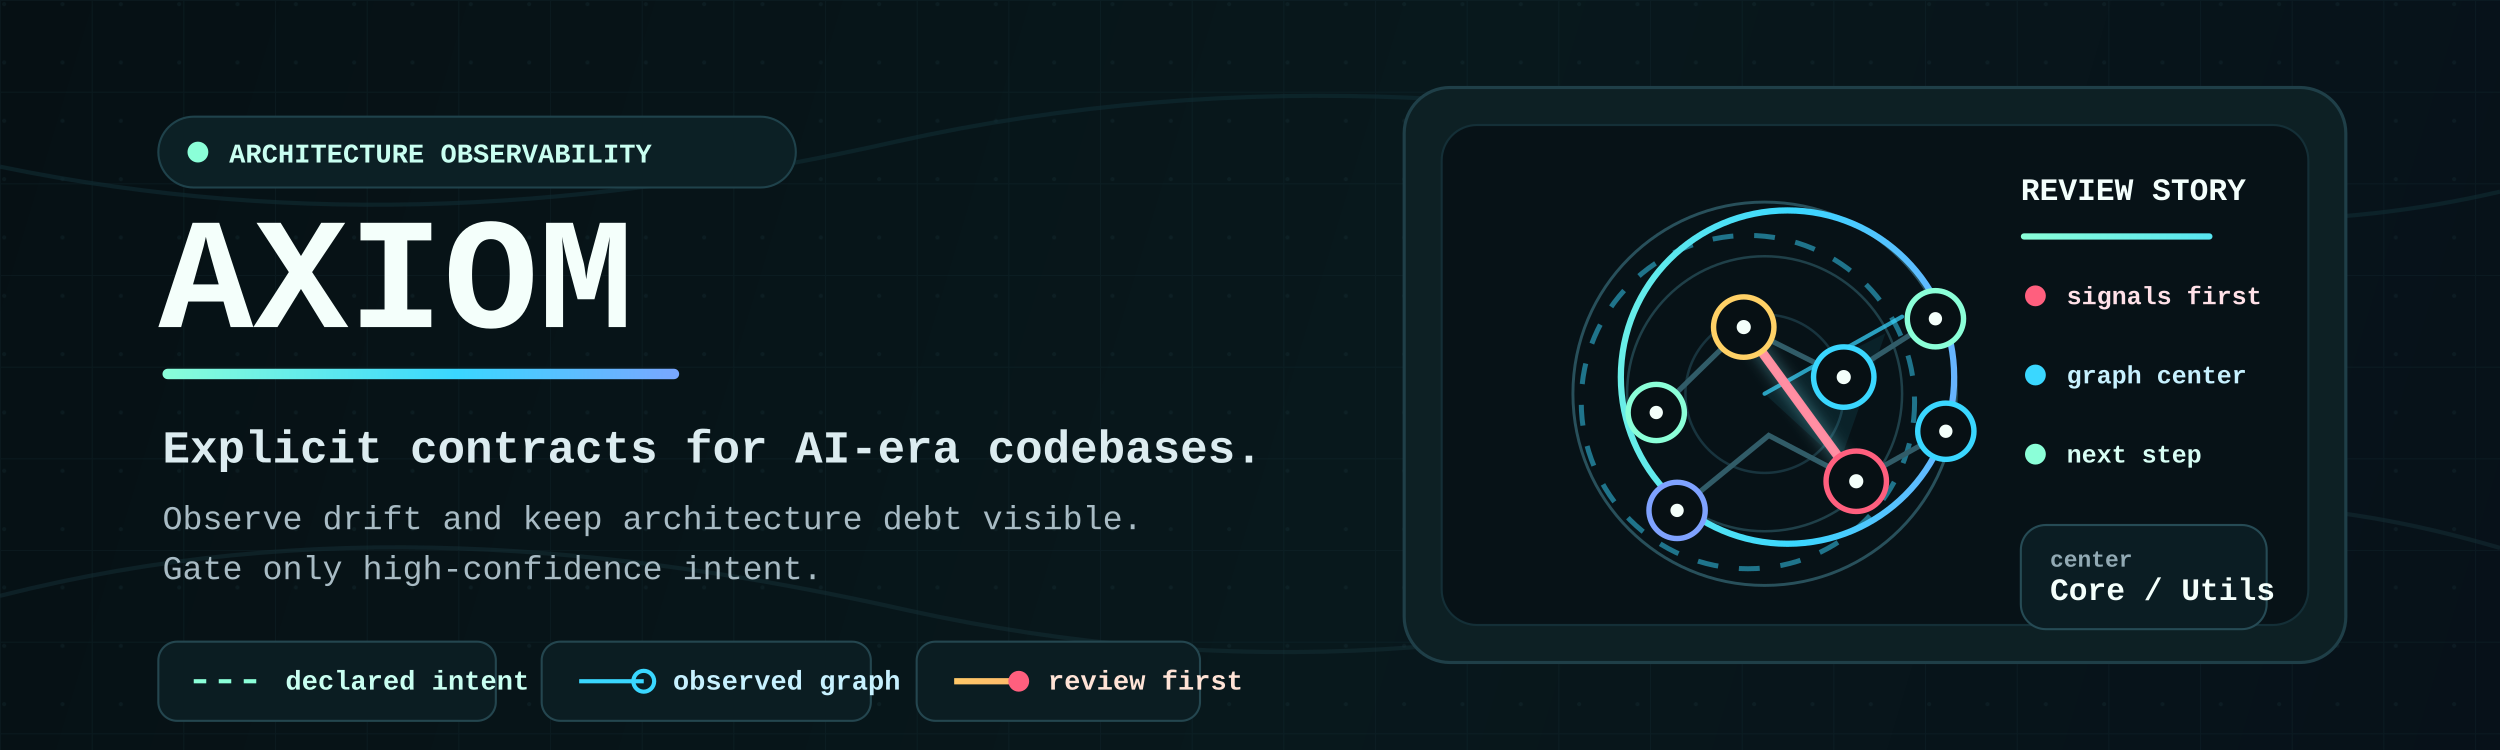
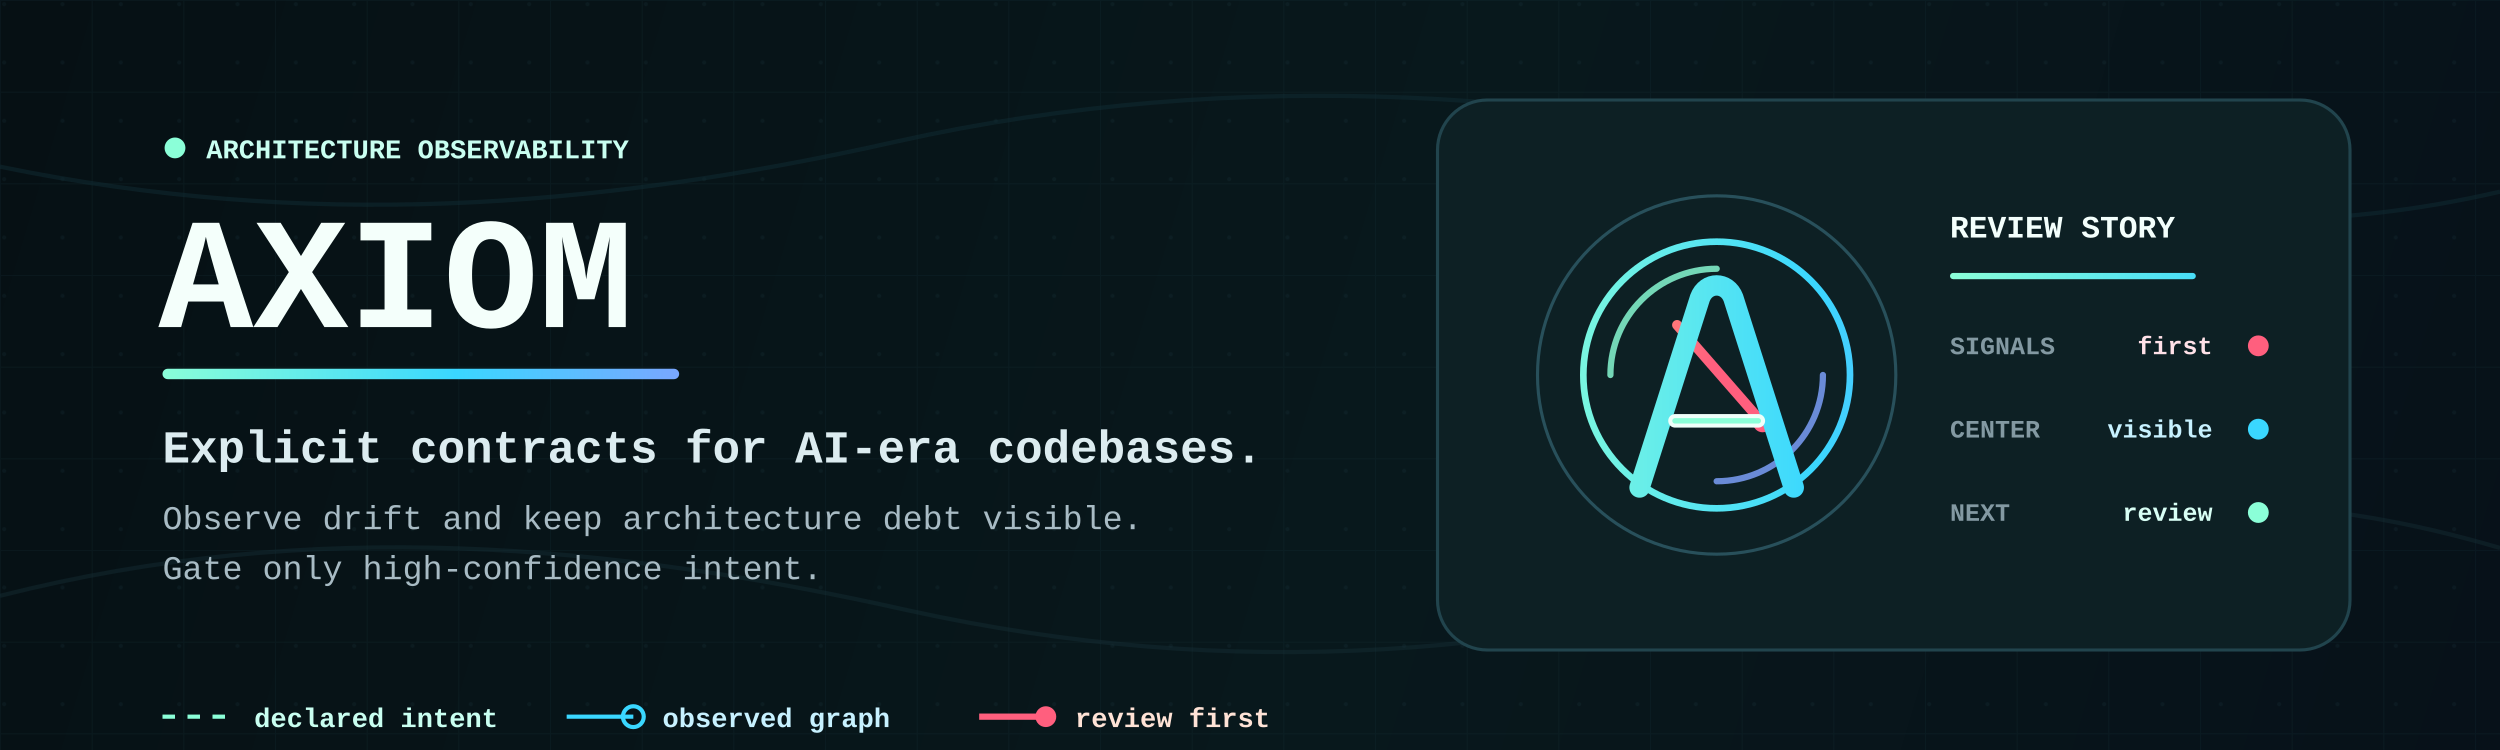
<svg xmlns="http://www.w3.org/2000/svg" width="1200" height="360" viewBox="0 0 1200 360" fill="none" role="img" aria-labelledby="title desc">
  <defs>
    <linearGradient id="bg" x1="0" y1="0" x2="1200" y2="360" gradientUnits="userSpaceOnUse">
      <stop stop-color="#061014" />
-       <stop offset="0.55" stop-color="#08181C" />
+       <stop offset="0.56" stop-color="#08181C" />
      <stop offset="1" stop-color="#071119" />
    </linearGradient>
    <linearGradient id="teal" x1="0" y1="0" x2="260" y2="0" gradientUnits="userSpaceOnUse">
      <stop stop-color="#8BFFD8" />
      <stop offset="0.55" stop-color="#3AD7FF" />
      <stop offset="1" stop-color="#7FA2FF" />
    </linearGradient>
-     <linearGradient id="drift" x1="0" y1="0" x2="120" y2="120" gradientUnits="userSpaceOnUse">
+     <linearGradient id="drift" x1="0" y1="0" x2="98" y2="86" gradientUnits="userSpaceOnUse">
      <stop stop-color="#FFD166" />
      <stop offset="1" stop-color="#FF5F7E" />
    </linearGradient>
-     <linearGradient id="panel" x1="678" y1="42" x2="1128" y2="318" gradientUnits="userSpaceOnUse">
+     <linearGradient id="panel" x1="692" y1="48" x2="1126" y2="312" gradientUnits="userSpaceOnUse">
      <stop stop-color="#0D2024" />
      <stop offset="1" stop-color="#08141B" />
    </linearGradient>
-     <radialGradient id="radarFade" cx="0" cy="0" r="1" gradientUnits="userSpaceOnUse" gradientTransform="translate(846 154) rotate(90) scale(120)">
+     <radialGradient id="markGlow" cx="0" cy="0" r="1" gradientUnits="userSpaceOnUse" gradientTransform="translate(824 174) rotate(90) scale(130)">
      <stop stop-color="#37D6FF" stop-opacity="0.18" />
      <stop offset="1" stop-color="#37D6FF" stop-opacity="0" />
    </radialGradient>
-     <filter id="signalGlow" x="-50%" y="-50%" width="200%" height="200%">
+     <filter id="softGlow" x="-40%" y="-40%" width="180%" height="180%">
      <feGaussianBlur stdDeviation="3.5" result="blur" />
-       <feColorMatrix in="blur" type="matrix" values="0 0 0 0 0.22 0 0 0 0 0.84 0 0 0 0 0.95 0 0 0 0.45 0" />
+       <feColorMatrix in="blur" type="matrix" values="0 0 0 0 0.29 0 0 0 0 0.95 0 0 0 0 0.88 0 0 0 0.34 0" />
      <feBlend in="SourceGraphic" mode="screen" />
    </filter>
    <pattern id="grid" width="44" height="44" patternUnits="userSpaceOnUse">
      <path d="M44 0H0V44" stroke="#17333B" stroke-width="1" />
    </pattern>
    <pattern id="dots" width="28" height="28" patternUnits="userSpaceOnUse">
      <circle cx="2" cy="2" r="1" fill="#24464F" />
    </pattern>
  </defs>
  <rect width="1200" height="360" fill="url(#bg)" />
-   <rect width="1200" height="360" fill="url(#grid)" opacity="0.24" />
-   <rect width="1200" height="360" fill="url(#dots)" opacity="0.18" />
-   <path d="M0 286C150 248 293 261 436 293C591 327 735 317 899 268C1032 229 1121 240 1200 263" stroke="#17323A" stroke-width="2" opacity="0.45" />
-   <path d="M0 80C146 110 283 101 430 68C596 31 760 44 910 82C1034 113 1122 110 1200 92" stroke="#102C34" stroke-width="2" opacity="0.58" />
-   <g transform="translate(76 56)" font-family="ui-monospace, SFMono-Regular, Menlo, Consolas, Liberation Mono, monospace">
-     <g>
-       <rect x="0" y="0" width="306" height="34" rx="17" fill="#0C2025" stroke="#1F424B" />
-       <circle cx="19" cy="17" r="5" fill="#8BFFD8" />
-       <text x="34" y="22" fill="#C9FFF1" font-size="13" font-weight="800">ARCHITECTURE OBSERVABILITY</text>
+   <rect width="1200" height="360" fill="url(#grid)" opacity="0.22" />
+   <rect width="1200" height="360" fill="url(#dots)" opacity="0.16" />
+   <path d="M0 286C150 248 293 261 436 293C591 327 735 317 899 268C1032 229 1121 240 1200 263" stroke="#17323A" stroke-width="2" opacity="0.38" />
+   <path d="M0 80C146 110 283 101 430 68C596 31 760 44 910 82C1034 113 1122 110 1200 92" stroke="#102C34" stroke-width="2" opacity="0.5" />
+   <g transform="translate(76 58)" font-family="ui-monospace, SFMono-Regular, Menlo, Consolas, Liberation Mono, monospace">
+     <g font-size="13" font-weight="800">
+       <circle cx="8" cy="13" r="5" fill="#8BFFD8" />
+       <text x="23" y="18" fill="#C9FFF1">ARCHITECTURE OBSERVABILITY</text>
    </g>
-     <text x="0" y="101" fill="#F4FFFB" font-size="76" font-weight="800" letter-spacing="0">AXIOM</text>
-     <rect x="2" y="121" width="248" height="5" rx="2.5" fill="url(#teal)" />
-     <text x="2" y="166" fill="#DCECF0" font-size="22" font-weight="700">Explicit contracts for AI-era codebases.</text>
-     <text x="2" y="198" fill="#A8BBC4" font-size="16" font-weight="500">Observe drift and keep architecture debt visible.</text>
-     <text x="2" y="222" fill="#A8BBC4" font-size="16" font-weight="500">Gate only high-confidence intent.</text>
-     <g transform="translate(0 270)" font-size="13" font-weight="800">
-       <g>
-         <rect x="0" y="-18" width="162" height="38" rx="9" fill="#0B1D22" stroke="#24464F" />
-         <path d="M17 1H47" stroke="#8BFFD8" stroke-width="2" stroke-dasharray="6 6" />
-         <text x="61" y="5" fill="#C9FFF1">declared intent</text>
-       </g>
-       <g transform="translate(184 0)">
-         <rect x="0" y="-18" width="158" height="38" rx="9" fill="#0B1D22" stroke="#24464F" />
-         <path d="M18 1H49" stroke="#3AD7FF" stroke-width="2" />
-         <circle cx="49" cy="1" r="5" stroke="#3AD7FF" stroke-width="2" />
-         <text x="63" y="5" fill="#C7F1FF">observed graph</text>
-       </g>
-       <g transform="translate(364 0)">
-         <rect x="0" y="-18" width="136" height="38" rx="9" fill="#0B1D22" stroke="#24464F" />
-         <path d="M18 1H49" stroke="url(#drift)" stroke-width="3" />
-         <circle cx="49" cy="1" r="5" fill="#FF5F7E" />
-         <text x="63" y="5" fill="#FFE3D6">review first</text>
-       </g>
+     <text x="0" y="99" fill="#F4FFFB" font-size="76" font-weight="800" letter-spacing="0">AXIOM</text>
+     <rect x="2" y="119" width="248" height="5" rx="2.5" fill="url(#teal)" />
+     <text x="2" y="164" fill="#DCECF0" font-size="22" font-weight="700">Explicit contracts for AI-era codebases.</text>
+     <text x="2" y="196" fill="#A8BBC4" font-size="16" font-weight="500">Observe drift and keep architecture debt visible.</text>
+     <text x="2" y="220" fill="#A8BBC4" font-size="16" font-weight="500">Gate only high-confidence intent.</text>
+     <g transform="translate(2 286)" font-size="13" font-weight="800">
+       <path d="M0 0H32" stroke="#8BFFD8" stroke-width="2" stroke-dasharray="6 6" />
+       <text x="44" y="5" fill="#C9FFF1">declared intent</text>
+       <path d="M194 0H226" stroke="#3AD7FF" stroke-width="2" />
+       <circle cx="226" cy="0" r="5" stroke="#3AD7FF" stroke-width="2" />
+       <text x="240" y="5" fill="#C7F1FF">observed graph</text>
+       <path d="M392 0H424" stroke="url(#drift)" stroke-width="3" />
+       <circle cx="424" cy="0" r="5" fill="#FF5F7E" />
+       <text x="438" y="5" fill="#FFE3D6">review first</text>
    </g>
  </g>
-   <g transform="translate(674 42)">
-     <rect x="0" y="0" width="452" height="276" rx="22" fill="url(#panel)" stroke="#1F3F48" stroke-width="1.5" />
-     <rect x="18" y="18" width="416" height="240" rx="17" fill="#071217" stroke="#142F37" />
-     <g transform="translate(45 35)">
-       <circle cx="128" cy="112" r="104" fill="url(#radarFade)" />
-       <circle cx="128" cy="112" r="92" stroke="#28505B" stroke-width="1.4" />
-       <circle cx="128" cy="112" r="66" stroke="#1F4049" stroke-width="1.2" />
-       <circle cx="128" cy="112" r="38" stroke="#18343E" stroke-width="1.2" />
-       <circle cx="120" cy="116" r="80" stroke="#37D6FF" stroke-width="2.4" stroke-dasharray="10 10" opacity="0.5" />
-       <circle cx="139" cy="104" r="80" stroke="url(#teal)" stroke-width="3" />
-       <path d="M128 112L194 75" stroke="#37D6FF" stroke-width="2" stroke-linecap="round" opacity="0.72" />
-       <path d="M128 112L186 83L164 145Z" fill="#37D6FF" opacity="0.08" />
-       <path d="M76 121L118 80L166 104L210 76" stroke="#315C68" stroke-width="2.5" stroke-linecap="round" />
-       <path d="M86 168L130 132L172 154L215 130" stroke="#315C68" stroke-width="2.5" stroke-linecap="round" />
-       <path d="M118 80L172 154" stroke="url(#drift)" stroke-width="4.5" stroke-linecap="round" filter="url(#signalGlow)" />
-       <g fill="#071014" stroke-width="2.6">
-         <circle cx="76" cy="121" r="13.5" stroke="#8BFFD8" />
-         <circle cx="118" cy="80" r="14.5" stroke="#FFD166" />
-         <circle cx="166" cy="104" r="14.5" stroke="#3AD7FF" />
-         <circle cx="210" cy="76" r="13.5" stroke="#8BFFD8" />
-         <circle cx="86" cy="168" r="13.5" stroke="#7FA2FF" />
-         <circle cx="172" cy="154" r="14.5" stroke="#FF5F7E" />
-         <circle cx="215" cy="130" r="13.5" stroke="#3AD7FF" />
-       </g>
-       <g fill="#F4FFFB">
-         <circle cx="76" cy="121" r="3.2" />
-         <circle cx="118" cy="80" r="3.4" />
-         <circle cx="166" cy="104" r="3.4" />
-         <circle cx="210" cy="76" r="3.2" />
-         <circle cx="86" cy="168" r="3.2" />
-         <circle cx="172" cy="154" r="3.4" />
-         <circle cx="215" cy="130" r="3.2" />
-       </g>
+   <g transform="translate(690 48)">
+     <rect x="0" y="0" width="438" height="264" rx="24" fill="url(#panel)" stroke="#21444D" stroke-width="1.5" />
+     <circle cx="134" cy="132" r="112" fill="url(#markGlow)" />
+     <g transform="translate(38 36)">
+       <circle cx="96" cy="96" r="86" stroke="#28505B" stroke-width="1.5" />
+       <circle cx="96" cy="96" r="64" stroke="url(#teal)" stroke-width="3.2" />
+       <path d="M45 96A51 51 0 0 1 96 45" stroke="#8BFFD8" stroke-width="3" stroke-linecap="round" opacity="0.82" />
+       <path d="M147 96A51 51 0 0 1 96 147" stroke="#7FA2FF" stroke-width="3" stroke-linecap="round" opacity="0.82" />
+       <path d="M77 72L118 119" stroke="url(#drift)" stroke-width="4.8" stroke-linecap="round" />
+       <circle cx="118" cy="119" r="4.5" fill="#FF5F7E" />
+       <path d="M59 150L88 59C91 51 101 51 104 59L133 150" stroke="url(#teal)" stroke-width="9.8" stroke-linecap="round" stroke-linejoin="round" />
+       <path d="M76 118H116" stroke="#EFFFFA" stroke-width="6.5" stroke-linecap="round" />
+       <path d="M76 118H116" stroke="#8BFFD8" stroke-width="2.6" stroke-linecap="round" />
    </g>
-     <g transform="translate(296 54)" font-family="ui-monospace, SFMono-Regular, Menlo, Consolas, Liberation Mono, monospace">
+     <g transform="translate(246 66)" font-family="ui-monospace, SFMono-Regular, Menlo, Consolas, Liberation Mono, monospace">
      <text x="0" y="0" fill="#F3FFFC" font-size="15" font-weight="800">REVIEW STORY</text>
-       <rect x="0" y="16" width="92" height="3" rx="1.5" fill="url(#teal)" />
-       <g transform="translate(0 50)" font-size="12" font-weight="700">
-         <circle cx="7" cy="-4" r="5" fill="#FF5F7E" />
-         <text x="22" y="0" fill="#FFE1E8">signals first</text>
-         <circle cx="7" cy="34" r="5" fill="#3AD7FF" />
-         <text x="22" y="38" fill="#C7F1FF">graph center</text>
-         <circle cx="7" cy="72" r="5" fill="#8BFFD8" />
-         <text x="22" y="76" fill="#D8FFF5">next step</text>
-       </g>
-       <g transform="translate(0 156)">
-         <rect x="0" y="0" width="118" height="50" rx="12" fill="#0B1D23" stroke="#264B55" />
-         <text x="14" y="20" fill="#92AAB4" font-size="11" font-weight="700">center</text>
-         <text x="14" y="36" fill="#F4FFFB" font-size="15" font-weight="800">Core / Utils</text>
+       <rect x="0" y="17" width="118" height="3" rx="1.5" fill="url(#teal)" />
+       <g font-size="12" font-weight="800">
+         <text x="0" y="56" fill="#8399A2">SIGNALS</text>
+         <text x="126" y="56" fill="#FFE1E8" text-anchor="end">first</text>
+         <circle cx="148" cy="52" r="5" fill="#FF5F7E" />
+         <text x="0" y="96" fill="#8399A2">CENTER</text>
+         <text x="126" y="96" fill="#C7F1FF" text-anchor="end">visible</text>
+         <circle cx="148" cy="92" r="5" fill="#3AD7FF" />
+         <text x="0" y="136" fill="#8399A2">NEXT</text>
+         <text x="126" y="136" fill="#D8FFF5" text-anchor="end">review</text>
+         <circle cx="148" cy="132" r="5" fill="#8BFFD8" />
      </g>
    </g>
  </g>
</svg>
